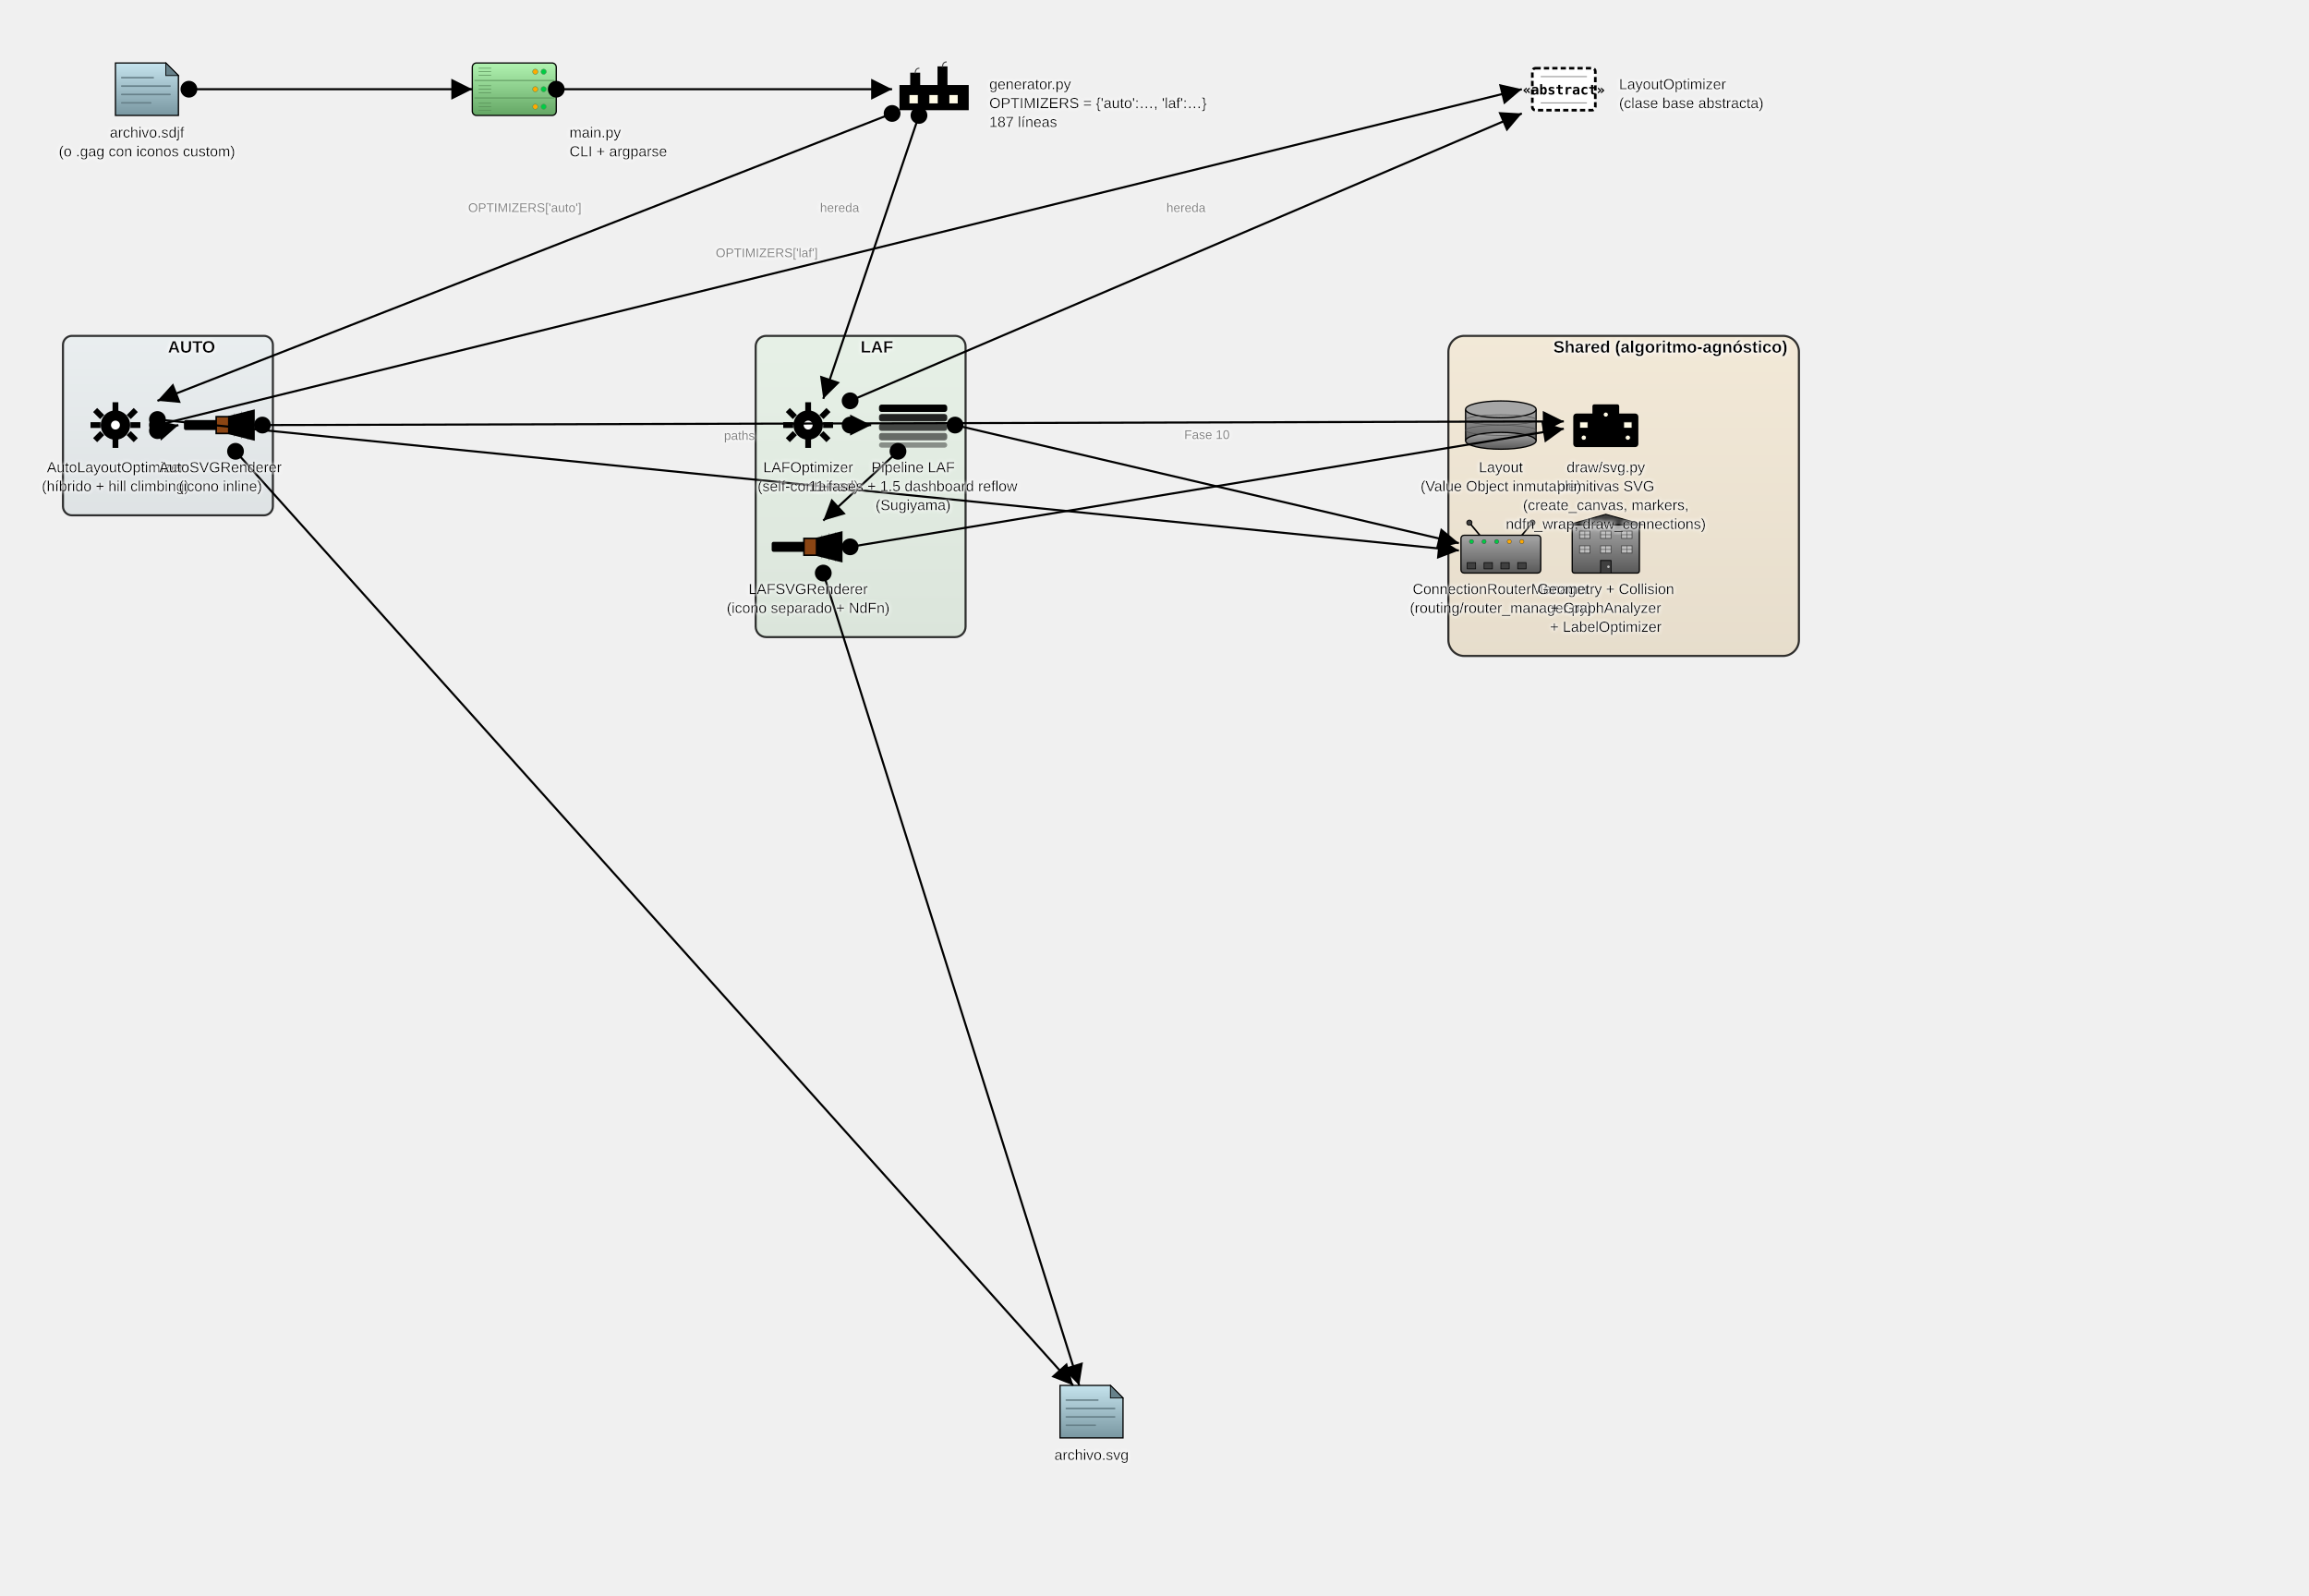
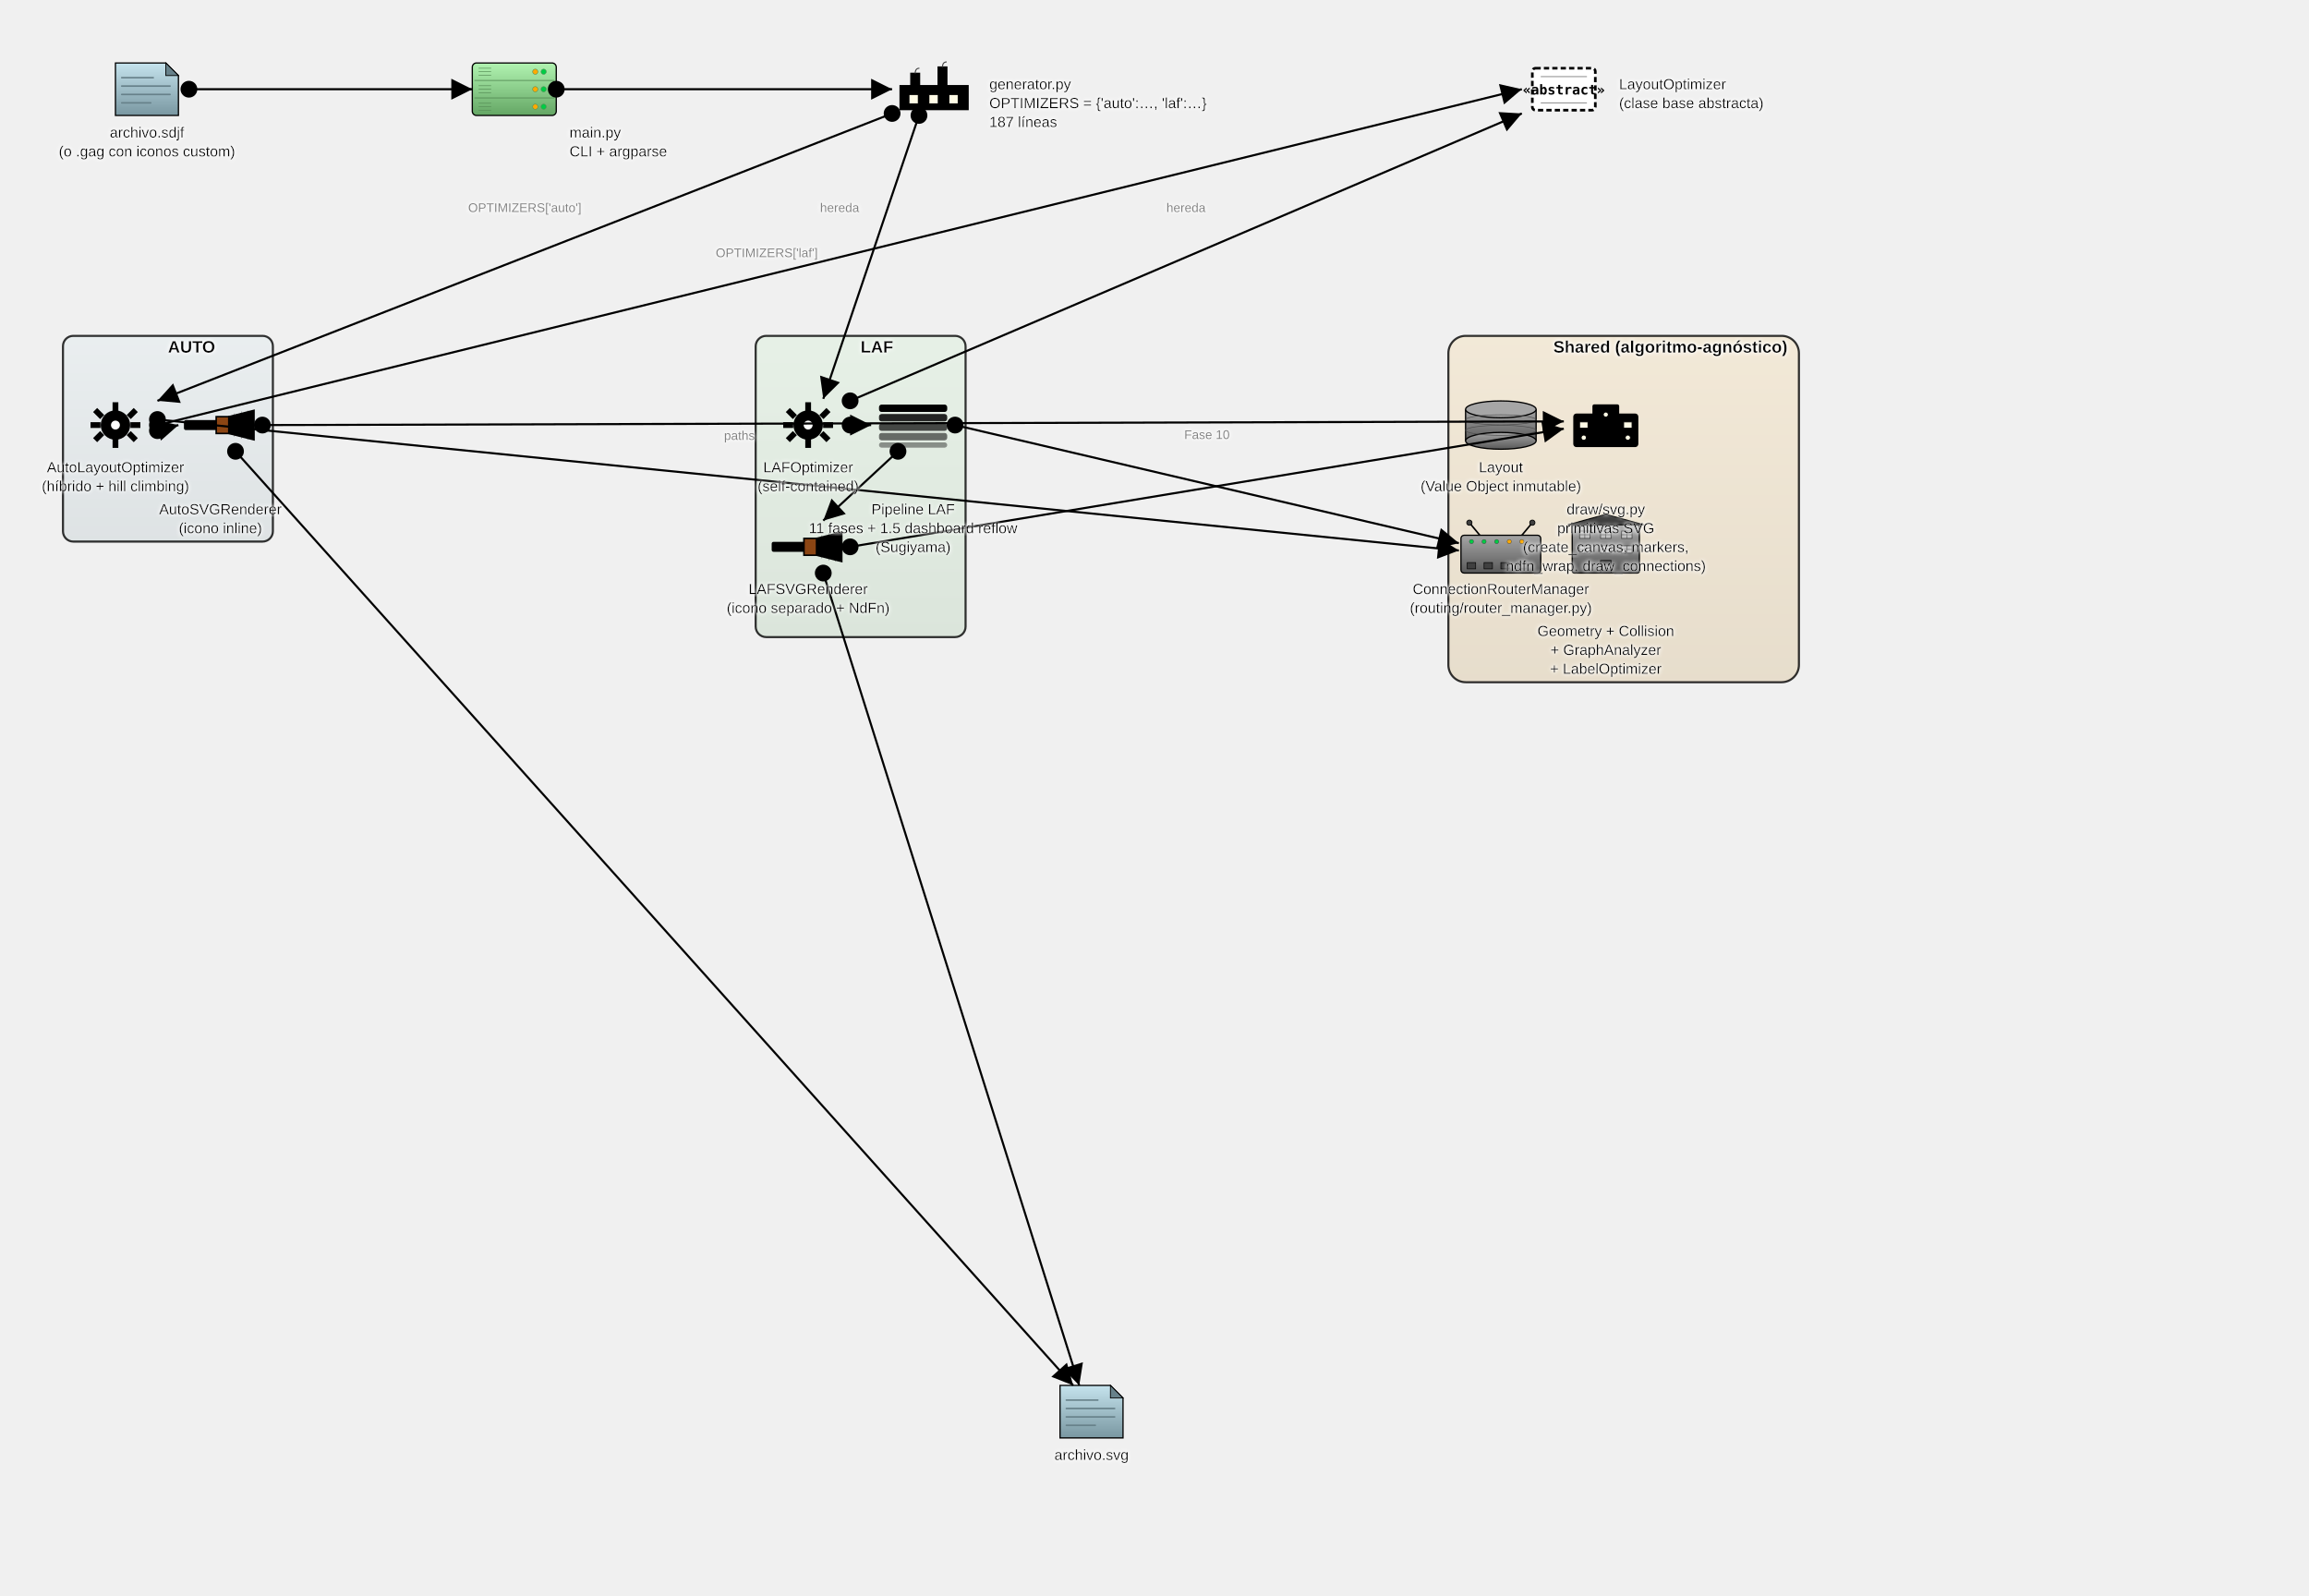
<svg xmlns="http://www.w3.org/2000/svg" baseProfile="full" height="1520" version="1.1" viewBox="0,0,2200,1520" width="2200">
  <defs>
    <filter height="140%" id="text-glow" width="140%" x="-20%" y="-20%">
      <feGaussianBlur in="SourceGraphic" result="blur" stdDeviation="2" />
      <feFlood flood-color="white" flood-opacity="1" result="color" />
      <feComposite in="color" in2="blur" operator="in" result="shadow" />
      <feMerge>
        <feMergeNode in="shadow" />
        <feMergeNode in="shadow" />
        <feMergeNode in="SourceGraphic" />
      </feMerge>
    </filter>
    <marker id="arrow-end" markerHeight="10" markerWidth="10" orient="auto" refX="10" refY="5">
      <path d="M 0 0 L 10 5 L 0 10 z" fill="black" />
    </marker>
    <marker id="arrow-start" markerHeight="10" markerWidth="10" orient="auto" refX="0" refY="5">
      <path d="M 10 0 L 0 5 L 10 10 z" fill="black" />
    </marker>
    <marker id="circle-start" markerHeight="10" markerWidth="10" orient="auto" refX="5" refY="5">
      <circle cx="5" cy="5" fill="black" r="4" />
    </marker>
    <marker id="circle-end" markerHeight="10" markerWidth="10" orient="auto" refX="5" refY="5">
      <circle cx="5" cy="5" fill="black" r="4" />
    </marker>
    <linearGradient id="gradient-auto_box" x1="0%" x2="0%" y1="0%" y2="100%">
      <stop offset="0%" stop-color="#c5e3ed" />
      <stop offset="100%" stop-color="#7997a1" />
    </linearGradient>
    <linearGradient id="gradient-laf_box" x1="0%" x2="0%" y1="0%" y2="100%">
      <stop offset="0%" stop-color="#b1f3b1" />
      <stop offset="100%" stop-color="#64a664" />
    </linearGradient>
    <linearGradient id="gradient-shared_box" x1="0%" x2="0%" y1="0%" y2="100%">
      <stop offset="0%" stop-color="#ffc04c" />
      <stop offset="100%" stop-color="#b27300" />
    </linearGradient>
    <linearGradient id="gradient-input" x1="0%" x2="0%" y1="0%" y2="100%">
      <stop offset="0%" stop-color="#c5e3ed" />
      <stop offset="100%" stop-color="#7997a1" />
    </linearGradient>
    <linearGradient id="gradient-main" x1="0%" x2="0%" y1="0%" y2="100%">
      <stop offset="0%" stop-color="#b1f3b1" />
      <stop offset="100%" stop-color="#64a664" />
    </linearGradient>
    <linearGradient id="gradient-layout_obj" x1="0%" x2="0%" y1="0%" y2="100%">
      <stop offset="0%" stop-color="#a6a6a6" />
      <stop offset="100%" stop-color="#595959" />
    </linearGradient>
    <linearGradient id="gradient-router_mgr" x1="0%" x2="0%" y1="0%" y2="100%">
      <stop offset="0%" stop-color="#a6a6a6" />
      <stop offset="100%" stop-color="#595959" />
    </linearGradient>
    <linearGradient id="gradient-geometry_utils" x1="0%" x2="0%" y1="0%" y2="100%">
      <stop offset="0%" stop-color="#a6a6a6" />
      <stop offset="100%" stop-color="#595959" />
    </linearGradient>
    <linearGradient id="gradient-output" x1="0%" x2="0%" y1="0%" y2="100%">
      <stop offset="0%" stop-color="#c5e3ed" />
      <stop offset="100%" stop-color="#7997a1" />
    </linearGradient>
  </defs>
-   <rect fill="url(#gradient-auto_box)" fill-opacity="0.15" height="171.0" rx="8.55" ry="8.55" stroke="black" stroke-opacity="0.8" stroke-width="2" width="200.0" x="60.0" y="320.0" />
+   <rect fill="url(#gradient-auto_box)" fill-opacity="0.15" height="196.0" rx="9.8" ry="9.8" stroke="black" stroke-opacity="0.8" stroke-width="2" width="200.0" x="60.0" y="320.0" />
  <rect fill="url(#gradient-laf_box)" fill-opacity="0.15" height="287.0" rx="10.0" ry="10.0" stroke="black" stroke-opacity="0.8" stroke-width="2" width="200.0" x="720.0" y="320.0" />
-   <rect fill="url(#gradient-shared_box)" fill-opacity="0.15" height="305.0" rx="15.25" ry="15.25" stroke="black" stroke-opacity="0.8" stroke-width="2" width="334.0" x="1380.0" y="320.0" />
+   <rect fill="url(#gradient-shared_box)" fill-opacity="0.15" height="330.0" rx="16.5" ry="16.5" stroke="black" stroke-opacity="0.8" stroke-width="2" width="334.0" x="1380.0" y="320.0" />
  <g id="input">
    <polygon fill="url(#gradient-input)" points="110,60 158,60 170,72 170,110 110,110" stroke="black" stroke-width="1.2" />
    <polygon fill="#67818a" points="158,60 170,72 158,72" stroke="black" stroke-width="0.8" />
    <line stroke="#67818a" stroke-linecap="round" stroke-width="1.5" x1="116" x2="146" y1="74" y2="74" />
    <line stroke="#67818a" stroke-linecap="round" stroke-width="1.5" x1="116" x2="162" y1="82" y2="82" />
    <line stroke="#67818a" stroke-linecap="round" stroke-width="1.5" x1="116" x2="162" y1="90" y2="90" />
    <line stroke="#67818a" stroke-linecap="round" stroke-width="1.5" x1="116" x2="143.6" y1="98" y2="98" />
  </g>
  <g id="main">
    <rect fill="url(#gradient-main)" height="50" rx="4" ry="4" stroke="black" stroke-width="1.2" width="80" x="450" y="60" />
    <line stroke="#568e56" stroke-width="0.8" x1="452" x2="528" y1="76.667" y2="76.667" />
    <line stroke="#568e56" stroke-width="0.8" x1="452" x2="528" y1="93.333" y2="93.333" />
    <circle cx="518" cy="68.333" fill="#00cc44" r="2.5" stroke="#568e56" stroke-width="0.5" />
    <circle cx="510" cy="68.333" fill="#ffaa00" r="2.5" stroke="#568e56" stroke-width="0.5" />
    <circle cx="518" cy="85.0" fill="#00cc44" r="2.5" stroke="#568e56" stroke-width="0.5" />
    <circle cx="510" cy="85.0" fill="#ffaa00" r="2.5" stroke="#568e56" stroke-width="0.5" />
    <circle cx="518" cy="101.667" fill="#00cc44" r="2.5" stroke="#568e56" stroke-width="0.5" />
    <circle cx="510" cy="101.667" fill="#ffaa00" r="2.5" stroke="#568e56" stroke-width="0.5" />
    <line stroke="#568e56" stroke-width="0.6" x1="456" x2="468" y1="65.0" y2="65.0" />
    <line stroke="#568e56" stroke-width="0.6" x1="456" x2="468" y1="68.333" y2="68.333" />
    <line stroke="#568e56" stroke-width="0.6" x1="456" x2="468" y1="71.667" y2="71.667" />
    <line stroke="#568e56" stroke-width="0.6" x1="456" x2="468" y1="81.667" y2="81.667" />
    <line stroke="#568e56" stroke-width="0.6" x1="456" x2="468" y1="85.0" y2="85.0" />
    <line stroke="#568e56" stroke-width="0.6" x1="456" x2="468" y1="88.333" y2="88.333" />
    <line stroke="#568e56" stroke-width="0.6" x1="456" x2="468" y1="98.333" y2="98.333" />
    <line stroke="#568e56" stroke-width="0.6" x1="456" x2="468" y1="101.667" y2="101.667" />
    <line stroke="#568e56" stroke-width="0.6" x1="456" x2="468" y1="105" y2="105" />
  </g>
  <g id="generator" transform="translate(850,60) scale(1.0)">
    <rect x="8" y="22" width="64" height="22" fill="currentColor" stroke="black" stroke-width="2" />
    <rect x="18" y="10" width="8" height="14" fill="currentColor" stroke="black" stroke-width="1.5" />
    <rect x="44" y="4" width="8" height="20" fill="currentColor" stroke="black" stroke-width="1.5" />
    <path d="M 22 10 Q 22 5 26 5" fill="none" stroke="#444" stroke-width="1" />
    <path d="M 48 4 Q 48 -1 52 -1" fill="none" stroke="#444" stroke-width="1" />
    <rect x="16" y="30" width="9" height="9" fill="#fffbe6" stroke="black" stroke-width="1" />
    <rect x="35" y="30" width="9" height="9" fill="#fffbe6" stroke="black" stroke-width="1" />
    <rect x="54" y="30" width="9" height="9" fill="#fffbe6" stroke="black" stroke-width="1" />
  </g>
  <g id="contract" transform="translate(1450,60) scale(1.0)">
    <rect x="10" y="5" width="60" height="40" fill="white" stroke="currentColor" stroke-width="2.5" stroke-dasharray="5,3" rx="3" />
    <text x="40" y="30" font-family="monospace" font-size="13" font-weight="bold" fill="currentColor" text-anchor="middle">«abstract»</text>
    <line x1="18" y1="13" x2="62" y2="13" stroke="currentColor" stroke-width="0.8" opacity="0.5" />
    <line x1="18" y1="38" x2="62" y2="38" stroke="currentColor" stroke-width="0.8" opacity="0.5" />
  </g>
  <g id="auto_opt" transform="translate(70.0,380.0) scale(1.0)">
    <circle cx="40" cy="25" r="13" fill="currentColor" stroke="black" stroke-width="2" />
    <rect x="38" y="4" width="4" height="8" fill="currentColor" stroke="black" stroke-width="1.5" />
    <rect x="38" y="38" width="4" height="8" fill="currentColor" stroke="black" stroke-width="1.5" />
    <rect x="17" y="23" width="8" height="4" fill="currentColor" stroke="black" stroke-width="1.5" />
    <rect x="55" y="23" width="8" height="4" fill="currentColor" stroke="black" stroke-width="1.5" />
    <rect x="22" y="10" width="4" height="8" transform="rotate(-45 24 14)" fill="currentColor" stroke="black" stroke-width="1.5" />
    <rect x="54" y="32" width="4" height="8" transform="rotate(-45 56 36)" fill="currentColor" stroke="black" stroke-width="1.5" />
    <rect x="22" y="32" width="4" height="8" transform="rotate(45 24 36)" fill="currentColor" stroke="black" stroke-width="1.5" />
    <rect x="54" y="10" width="4" height="8" transform="rotate(45 56 14)" fill="currentColor" stroke="black" stroke-width="1.5" />
    <circle cx="40" cy="25" r="5" fill="white" stroke="black" stroke-width="1.5" />
  </g>
  <g id="auto_rend" transform="translate(170.0,380.0) scale(1.0)">
    <rect x="6" y="21" width="32" height="8" fill="currentColor" stroke="black" stroke-width="1.5" rx="1" />
    <rect x="36" y="17" width="14" height="16" fill="#8b4513" stroke="black" stroke-width="1.5" />
    <polygon points="48,17 72,11 72,39 48,33" fill="currentColor" stroke="black" stroke-width="1.5" />
    <line x1="53" y1="14" x2="53" y2="36" stroke="black" stroke-width="0.5" opacity="0.5" />
    <line x1="60" y1="12" x2="60" y2="38" stroke="black" stroke-width="0.5" opacity="0.5" />
    <line x1="66" y1="11" x2="66" y2="39" stroke="black" stroke-width="0.5" opacity="0.5" />
  </g>
  <g id="laf_opt" transform="translate(730.0,380.0) scale(1.0)">
    <circle cx="40" cy="25" r="13" fill="currentColor" stroke="black" stroke-width="2" />
    <rect x="38" y="4" width="4" height="8" fill="currentColor" stroke="black" stroke-width="1.5" />
    <rect x="38" y="38" width="4" height="8" fill="currentColor" stroke="black" stroke-width="1.5" />
    <rect x="17" y="23" width="8" height="4" fill="currentColor" stroke="black" stroke-width="1.5" />
    <rect x="55" y="23" width="8" height="4" fill="currentColor" stroke="black" stroke-width="1.5" />
    <rect x="22" y="10" width="4" height="8" transform="rotate(-45 24 14)" fill="currentColor" stroke="black" stroke-width="1.5" />
    <rect x="54" y="32" width="4" height="8" transform="rotate(-45 56 36)" fill="currentColor" stroke="black" stroke-width="1.5" />
    <rect x="22" y="32" width="4" height="8" transform="rotate(45 24 36)" fill="currentColor" stroke="black" stroke-width="1.5" />
    <rect x="54" y="10" width="4" height="8" transform="rotate(45 56 14)" fill="currentColor" stroke="black" stroke-width="1.5" />
    <circle cx="40" cy="25" r="5" fill="white" stroke="black" stroke-width="1.5" />
  </g>
  <g id="laf_pipe" transform="translate(830.0,380.0) scale(1.0)">
    <rect x="8" y="6" width="64" height="6" fill="currentColor" stroke="black" stroke-width="1" rx="2" />
    <rect x="8" y="15" width="64" height="6" fill="currentColor" stroke="black" stroke-width="1" rx="2" opacity="0.85" />
    <rect x="8" y="24" width="64" height="6" fill="currentColor" stroke="black" stroke-width="1" rx="2" opacity="0.7" />
    <rect x="8" y="33" width="64" height="6" fill="currentColor" stroke="black" stroke-width="1" rx="2" opacity="0.55" />
    <rect x="8" y="42" width="64" height="4" fill="currentColor" stroke="black" stroke-width="1" rx="2" opacity="0.4" />
  </g>
  <g id="laf_rend" transform="translate(730.0,496.0) scale(1.0)">
    <rect x="6" y="21" width="32" height="8" fill="currentColor" stroke="black" stroke-width="1.5" rx="1" />
    <rect x="36" y="17" width="14" height="16" fill="#8b4513" stroke="black" stroke-width="1.5" />
    <polygon points="48,17 72,11 72,39 48,33" fill="currentColor" stroke="black" stroke-width="1.5" />
    <line x1="53" y1="14" x2="53" y2="36" stroke="black" stroke-width="0.5" opacity="0.5" />
    <line x1="60" y1="12" x2="60" y2="38" stroke="black" stroke-width="0.5" opacity="0.5" />
    <line x1="66" y1="11" x2="66" y2="39" stroke="black" stroke-width="0.5" opacity="0.5" />
  </g>
  <g id="layout_obj">
    <rect fill="url(#gradient-layout_obj)" height="30.0" stroke="none" width="67.2" x="1396.4" y="390.0" />
    <line stroke="black" stroke-width="1.2" x1="1396.4" x2="1396.4" y1="390.0" y2="420.0" />
    <line stroke="black" stroke-width="1.2" x1="1463.6" x2="1463.6" y1="390.0" y2="420.0" />
    <ellipse cx="1430.0" cy="420.0" fill="url(#gradient-layout_obj)" rx="33.6" ry="8" stroke="black" stroke-width="1.2" />
    <ellipse cx="1430.0" cy="390.0" fill="#a6a6a6" rx="33.6" ry="8" stroke="black" stroke-width="1.2" />
    <ellipse cx="1430.0" cy="400.0" fill="none" rx="33.6" ry="4.8" stroke="#4c4c4c" stroke-width="0.6" />
    <ellipse cx="1430.0" cy="410.0" fill="none" rx="33.6" ry="4.8" stroke="#4c4c4c" stroke-width="0.6" />
  </g>
  <g id="draw_svg" transform="translate(1490.0,380.0) scale(1.0)">
    <rect x="10" y="15" width="60" height="30" fill="currentColor" stroke="black" stroke-width="2" rx="2" />
    <rect x="28" y="6" width="24" height="10" fill="currentColor" stroke="black" stroke-width="1.5" rx="1" />
    <line x1="40" y1="15" x2="40" y2="45" stroke="black" stroke-width="1.5" />
    <circle cx="40" cy="15" r="2.5" fill="#fffbe6" stroke="black" stroke-width="1" />
    <rect x="15" y="22" width="8" height="6" fill="#fffbe6" stroke="black" stroke-width="0.8" />
    <rect x="57" y="22" width="8" height="6" fill="#fffbe6" stroke="black" stroke-width="0.8" />
    <circle cx="19" cy="37" r="2.5" fill="#fffbe6" stroke="black" stroke-width="0.8" />
    <circle cx="61" cy="37" r="2.5" fill="#fffbe6" stroke="black" stroke-width="0.8" />
  </g>
  <g id="router_mgr">
    <rect fill="url(#gradient-router_mgr)" height="36" rx="3" ry="3" stroke="black" stroke-width="1.2" width="76" x="1392.0" y="510.0" />
    <line stroke="black" stroke-width="1.5" x1="1410.0" x2="1400.0" y1="510.0" y2="498.0" />
    <circle cx="1400.0" cy="498.0" fill="#404040" r="2.5" stroke="black" stroke-width="0.8" />
    <line stroke="black" stroke-width="1.5" x1="1450.0" x2="1460.0" y1="510.0" y2="498.0" />
    <circle cx="1460.0" cy="498.0" fill="#404040" r="2.5" stroke="black" stroke-width="0.8" />
    <rect fill="#404040" height="6" stroke="black" stroke-width="0.6" width="8" x="1398.0" y="536.0" />
    <rect fill="#404040" height="6" stroke="black" stroke-width="0.6" width="8" x="1414.0" y="536.0" />
    <rect fill="#404040" height="6" stroke="black" stroke-width="0.6" width="8" x="1430.0" y="536.0" />
    <rect fill="#404040" height="6" stroke="black" stroke-width="0.6" width="8" x="1446.0" y="536.0" />
    <circle cx="1402.0" cy="516.0" fill="#00cc44" r="2" stroke="#404040" stroke-width="0.4" />
    <circle cx="1414.0" cy="516.0" fill="#00cc44" r="2" stroke="#404040" stroke-width="0.4" />
    <circle cx="1426.0" cy="516.0" fill="#00cc44" r="2" stroke="#404040" stroke-width="0.4" />
    <circle cx="1438.0" cy="516.0" fill="#ffaa00" r="2" stroke="#404040" stroke-width="0.4" />
    <circle cx="1450.0" cy="516.0" fill="#ffaa00" r="2" stroke="#404040" stroke-width="0.4" />
  </g>
  <g id="geometry_utils">
    <rect fill="url(#gradient-geometry_utils)" height="46" rx="2" ry="2" stroke="black" stroke-width="1.2" width="64" x="1498.0" y="500.0" />
    <polygon fill="#404040" points="1494.0,500.0 1530.0,490.0 1566.0,500.0" stroke="black" stroke-width="1.0" />
    <rect fill="#bfbfbf" height="7" stroke="#404040" stroke-width="0.7" width="10" x="1505.0" y="506.0" />
    <line stroke="#404040" stroke-width="0.5" x1="1510.0" x2="1510.0" y1="506.0" y2="513.0" />
    <line stroke="#404040" stroke-width="0.5" x1="1505.0" x2="1515.0" y1="509.5" y2="509.5" />
    <rect fill="#bfbfbf" height="7" stroke="#404040" stroke-width="0.7" width="10" x="1525.0" y="506.0" />
    <line stroke="#404040" stroke-width="0.5" x1="1530.0" x2="1530.0" y1="506.0" y2="513.0" />
    <line stroke="#404040" stroke-width="0.5" x1="1525.0" x2="1535.0" y1="509.5" y2="509.5" />
    <rect fill="#bfbfbf" height="7" stroke="#404040" stroke-width="0.7" width="10" x="1545.0" y="506.0" />
    <line stroke="#404040" stroke-width="0.5" x1="1550.0" x2="1550.0" y1="506.0" y2="513.0" />
    <line stroke="#404040" stroke-width="0.5" x1="1545.0" x2="1555.0" y1="509.5" y2="509.5" />
    <rect fill="#bfbfbf" height="7" stroke="#404040" stroke-width="0.7" width="10" x="1505.0" y="520.0" />
    <line stroke="#404040" stroke-width="0.5" x1="1510.0" x2="1510.0" y1="520.0" y2="527.0" />
    <line stroke="#404040" stroke-width="0.5" x1="1505.0" x2="1515.0" y1="523.5" y2="523.5" />
    <rect fill="#bfbfbf" height="7" stroke="#404040" stroke-width="0.7" width="10" x="1525.0" y="520.0" />
    <line stroke="#404040" stroke-width="0.5" x1="1530.0" x2="1530.0" y1="520.0" y2="527.0" />
    <line stroke="#404040" stroke-width="0.5" x1="1525.0" x2="1535.0" y1="523.5" y2="523.5" />
    <rect fill="#bfbfbf" height="7" stroke="#404040" stroke-width="0.7" width="10" x="1545.0" y="520.0" />
    <line stroke="#404040" stroke-width="0.5" x1="1550.0" x2="1550.0" y1="520.0" y2="527.0" />
    <line stroke="#404040" stroke-width="0.5" x1="1545.0" x2="1555.0" y1="523.5" y2="523.5" />
    <rect fill="#404040" height="12" stroke="black" stroke-width="0.8" width="10" x="1525.0" y="534.0" />
    <circle cx="1532.5" cy="540.0" fill="#bfbfbf" r="1.2" />
  </g>
  <g id="output">
    <polygon fill="url(#gradient-output)" points="1010,1320 1058,1320 1070,1332 1070,1370 1010,1370" stroke="black" stroke-width="1.2" />
    <polygon fill="#67818a" points="1058,1320 1070,1332 1058,1332" stroke="black" stroke-width="0.8" />
    <line stroke="#67818a" stroke-linecap="round" stroke-width="1.5" x1="1016" x2="1046" y1="1334" y2="1334" />
    <line stroke="#67818a" stroke-linecap="round" stroke-width="1.5" x1="1016" x2="1062" y1="1342" y2="1342" />
    <line stroke="#67818a" stroke-linecap="round" stroke-width="1.5" x1="1016" x2="1062" y1="1350" y2="1350" />
    <line stroke="#67818a" stroke-linecap="round" stroke-width="1.5" x1="1016" x2="1043.6" y1="1358" y2="1358" />
  </g>
  <line marker-end="url(#arrow-end)" marker-start="url(#circle-start)" stroke="black" stroke-width="2" x1="180.0" x2="450.0" y1="85.0" y2="85.0" />
  <line marker-end="url(#arrow-end)" marker-start="url(#circle-start)" stroke="black" stroke-width="2" x1="530.0" x2="850.0" y1="85.0" y2="85.0" />
  <line marker-end="url(#arrow-end)" marker-start="url(#circle-start)" stroke="black" stroke-width="2" x1="850.0" x2="150.0" y1="108.1" y2="381.9" />
  <line marker-end="url(#arrow-end)" marker-start="url(#circle-start)" stroke="black" stroke-width="2" x1="875.6" x2="784.4" y1="110.0" y2="380.0" />
  <line marker-end="url(#arrow-end)" marker-start="url(#circle-start)" stroke="black" stroke-width="2" x1="150.0" x2="1450.0" y1="405.0" y2="85.0" />
  <line marker-end="url(#arrow-end)" marker-start="url(#circle-start)" stroke="black" stroke-width="2" x1="810.0" x2="1450.0" y1="381.9" y2="108.1" />
  <line marker-end="url(#arrow-end)" marker-start="url(#circle-start)" stroke="black" stroke-width="2" x1="810.0" x2="830.0" y1="405.0" y2="405.0" />
  <line marker-end="url(#arrow-end)" marker-start="url(#circle-start)" stroke="black" stroke-width="2" x1="150.0" x2="170.0" y1="410.3" y2="405.0" />
  <line marker-end="url(#arrow-end)" marker-start="url(#circle-start)" stroke="black" stroke-width="2" x1="855.6" x2="784.4" y1="430.0" y2="496.0" />
  <line marker-end="url(#arrow-end)" marker-start="url(#circle-start)" stroke="black" stroke-width="2" x1="150.0" x2="1390.0" y1="399.7" y2="524.5" />
  <line marker-end="url(#arrow-end)" marker-start="url(#circle-start)" stroke="black" stroke-width="2" x1="910.0" x2="1390.0" y1="405.0" y2="517.5" />
  <line marker-end="url(#arrow-end)" marker-start="url(#circle-start)" stroke="black" stroke-width="2" x1="250.0" x2="1490.0" y1="405.0" y2="401.5" />
  <line marker-end="url(#arrow-end)" marker-start="url(#circle-start)" stroke="black" stroke-width="2" x1="810.0" x2="1490.0" y1="521.0" y2="408.5" />
  <line marker-end="url(#arrow-end)" marker-start="url(#circle-start)" stroke="black" stroke-width="2" x1="224.4" x2="1022.5" y1="430.0" y2="1320.0" />
  <line marker-end="url(#arrow-end)" marker-start="url(#circle-start)" stroke="black" stroke-width="2" x1="784.4" x2="1028.3" y1="546.0" y2="1320.0" />
  <text fill="black" filter="url(#text-glow)" font-family="Arial, sans-serif" font-size="14px" text-anchor="middle" x="140.0" y="131.0">archivo.sdjf</text>
  <text fill="black" filter="url(#text-glow)" font-family="Arial, sans-serif" font-size="14px" text-anchor="middle" x="140.0" y="149.0">(o .gag con iconos custom)</text>
  <text fill="black" filter="url(#text-glow)" font-family="Arial, sans-serif" font-size="14px" text-anchor="start" x="542.6" y="131.0">main.py</text>
  <text fill="black" filter="url(#text-glow)" font-family="Arial, sans-serif" font-size="14px" text-anchor="start" x="542.6" y="149.0">CLI + argparse</text>
  <text fill="black" filter="url(#text-glow)" font-family="Arial, sans-serif" font-size="14px" text-anchor="start" x="942.6" y="85.0">generator.py</text>
  <text fill="black" filter="url(#text-glow)" font-family="Arial, sans-serif" font-size="14px" text-anchor="start" x="942.6" y="103.0">OPTIMIZERS = {'auto':…, 'laf':…}</text>
  <text fill="black" filter="url(#text-glow)" font-family="Arial, sans-serif" font-size="14px" text-anchor="start" x="942.6" y="121.0">187 líneas</text>
  <text fill="black" filter="url(#text-glow)" font-family="Arial, sans-serif" font-size="14px" text-anchor="start" x="1542.6" y="85.0">LayoutOptimizer</text>
  <text fill="black" filter="url(#text-glow)" font-family="Arial, sans-serif" font-size="14px" text-anchor="start" x="1542.6" y="103.0">(clase base abstracta)</text>
  <text fill="black" filter="url(#text-glow)" font-family="Arial, sans-serif" font-size="14px" text-anchor="middle" x="110.0" y="450.0">AutoLayoutOptimizer</text>
  <text fill="black" filter="url(#text-glow)" font-family="Arial, sans-serif" font-size="14px" text-anchor="middle" x="110.0" y="468.0">(híbrido + hill climbing)</text>
-   <text fill="black" filter="url(#text-glow)" font-family="Arial, sans-serif" font-size="14px" text-anchor="middle" x="210.0" y="450.0">AutoSVGRenderer</text>
-   <text fill="black" filter="url(#text-glow)" font-family="Arial, sans-serif" font-size="14px" text-anchor="middle" x="210.0" y="468.0">(icono inline)</text>
+   <text fill="black" filter="url(#text-glow)" font-family="Arial, sans-serif" font-size="14px" text-anchor="middle" x="210.0" y="490.0">AutoSVGRenderer</text>
+   <text fill="black" filter="url(#text-glow)" font-family="Arial, sans-serif" font-size="14px" text-anchor="middle" x="210.0" y="508.0">(icono inline)</text>
  <text fill="black" filter="url(#text-glow)" font-family="Arial, sans-serif" font-size="14px" text-anchor="middle" x="770.0" y="450.0">LAFOptimizer</text>
  <text fill="black" filter="url(#text-glow)" font-family="Arial, sans-serif" font-size="14px" text-anchor="middle" x="770.0" y="468.0">(self-contained)</text>
-   <text fill="black" filter="url(#text-glow)" font-family="Arial, sans-serif" font-size="14px" text-anchor="middle" x="870.0" y="450.0">Pipeline LAF</text>
-   <text fill="black" filter="url(#text-glow)" font-family="Arial, sans-serif" font-size="14px" text-anchor="middle" x="870.0" y="468.0">11 fases + 1.5 dashboard reflow</text>
-   <text fill="black" filter="url(#text-glow)" font-family="Arial, sans-serif" font-size="14px" text-anchor="middle" x="870.0" y="486.0">(Sugiyama)</text>
+   <text fill="black" filter="url(#text-glow)" font-family="Arial, sans-serif" font-size="14px" text-anchor="middle" x="870.0" y="490.0">Pipeline LAF</text>
+   <text fill="black" filter="url(#text-glow)" font-family="Arial, sans-serif" font-size="14px" text-anchor="middle" x="870.0" y="508.0">11 fases + 1.5 dashboard reflow</text>
+   <text fill="black" filter="url(#text-glow)" font-family="Arial, sans-serif" font-size="14px" text-anchor="middle" x="870.0" y="526.0">(Sugiyama)</text>
  <text fill="black" filter="url(#text-glow)" font-family="Arial, sans-serif" font-size="14px" text-anchor="middle" x="770.0" y="566.0">LAFSVGRenderer</text>
  <text fill="black" filter="url(#text-glow)" font-family="Arial, sans-serif" font-size="14px" text-anchor="middle" x="770.0" y="584.0">(icono separado + NdFn)</text>
  <text fill="black" filter="url(#text-glow)" font-family="Arial, sans-serif" font-size="14px" text-anchor="middle" x="1430.0" y="450.0">Layout</text>
  <text fill="black" filter="url(#text-glow)" font-family="Arial, sans-serif" font-size="14px" text-anchor="middle" x="1430.0" y="468.0">(Value Object inmutable)</text>
-   <text fill="black" filter="url(#text-glow)" font-family="Arial, sans-serif" font-size="14px" text-anchor="middle" x="1530.0" y="450.0">draw/svg.py</text>
-   <text fill="black" filter="url(#text-glow)" font-family="Arial, sans-serif" font-size="14px" text-anchor="middle" x="1530.0" y="468.0">primitivas SVG</text>
-   <text fill="black" filter="url(#text-glow)" font-family="Arial, sans-serif" font-size="14px" text-anchor="middle" x="1530.0" y="486.0">(create_canvas, markers,</text>
-   <text fill="black" filter="url(#text-glow)" font-family="Arial, sans-serif" font-size="14px" text-anchor="middle" x="1530.0" y="504.0">ndfn_wrap, draw_connections)</text>
+   <text fill="black" filter="url(#text-glow)" font-family="Arial, sans-serif" font-size="14px" text-anchor="middle" x="1530.0" y="490.0">draw/svg.py</text>
+   <text fill="black" filter="url(#text-glow)" font-family="Arial, sans-serif" font-size="14px" text-anchor="middle" x="1530.0" y="508.0">primitivas SVG</text>
+   <text fill="black" filter="url(#text-glow)" font-family="Arial, sans-serif" font-size="14px" text-anchor="middle" x="1530.0" y="526.0">(create_canvas, markers,</text>
+   <text fill="black" filter="url(#text-glow)" font-family="Arial, sans-serif" font-size="14px" text-anchor="middle" x="1530.0" y="544.0">ndfn_wrap, draw_connections)</text>
  <text fill="black" filter="url(#text-glow)" font-family="Arial, sans-serif" font-size="14px" text-anchor="middle" x="1430.0" y="566.0">ConnectionRouterManager</text>
  <text fill="black" filter="url(#text-glow)" font-family="Arial, sans-serif" font-size="14px" text-anchor="middle" x="1430.0" y="584.0">(routing/router_manager.py)</text>
-   <text fill="black" filter="url(#text-glow)" font-family="Arial, sans-serif" font-size="14px" text-anchor="middle" x="1530.0" y="566.0">Geometry + Collision</text>
-   <text fill="black" filter="url(#text-glow)" font-family="Arial, sans-serif" font-size="14px" text-anchor="middle" x="1530.0" y="584.0">+ GraphAnalyzer</text>
-   <text fill="black" filter="url(#text-glow)" font-family="Arial, sans-serif" font-size="14px" text-anchor="middle" x="1530.0" y="602.0">+ LabelOptimizer</text>
+   <text fill="black" filter="url(#text-glow)" font-family="Arial, sans-serif" font-size="14px" text-anchor="middle" x="1530.0" y="606.0">Geometry + Collision</text>
+   <text fill="black" filter="url(#text-glow)" font-family="Arial, sans-serif" font-size="14px" text-anchor="middle" x="1530.0" y="624.0">+ GraphAnalyzer</text>
+   <text fill="black" filter="url(#text-glow)" font-family="Arial, sans-serif" font-size="14px" text-anchor="middle" x="1530.0" y="642.0">+ LabelOptimizer</text>
  <text fill="black" filter="url(#text-glow)" font-family="Arial, sans-serif" font-size="14px" text-anchor="middle" x="1040.0" y="1391.0">archivo.svg</text>
  <text fill="gray" filter="url(#text-glow)" font-family="Arial, sans-serif" font-size="12px" text-anchor="middle" x="500.0" y="202.0">OPTIMIZERS['auto']</text>
  <text fill="gray" filter="url(#text-glow)" font-family="Arial, sans-serif" font-size="12px" text-anchor="end" x="779.2" y="245.0">OPTIMIZERS['laf']</text>
  <text fill="gray" filter="url(#text-glow)" font-family="Arial, sans-serif" font-size="12px" text-anchor="middle" x="800.0" y="202.0">hereda</text>
  <text fill="gray" filter="url(#text-glow)" font-family="Arial, sans-serif" font-size="12px" text-anchor="middle" x="1130.0" y="202.0">hereda</text>
  <text fill="gray" filter="url(#text-glow)" font-family="Arial, sans-serif" font-size="12px" text-anchor="end" x="719.2" y="419.1">paths</text>
  <text fill="gray" filter="url(#text-glow)" font-family="Arial, sans-serif" font-size="12px" text-anchor="middle" x="1150.0" y="418.25">Fase 10</text>
  <text fill="black" filter="url(#text-glow)" font-family="Arial, sans-serif" font-size="16px" font-weight="bold" text-anchor="start" x="160.0" y="336.0">AUTO</text>
  <text fill="black" filter="url(#text-glow)" font-family="Arial, sans-serif" font-size="16px" font-weight="bold" text-anchor="start" x="820.0" y="336.0">LAF</text>
  <text fill="black" filter="url(#text-glow)" font-family="Arial, sans-serif" font-size="16px" font-weight="bold" text-anchor="start" x="1480.0" y="336.0">Shared (algoritmo-agnóstico)</text>
</svg>
